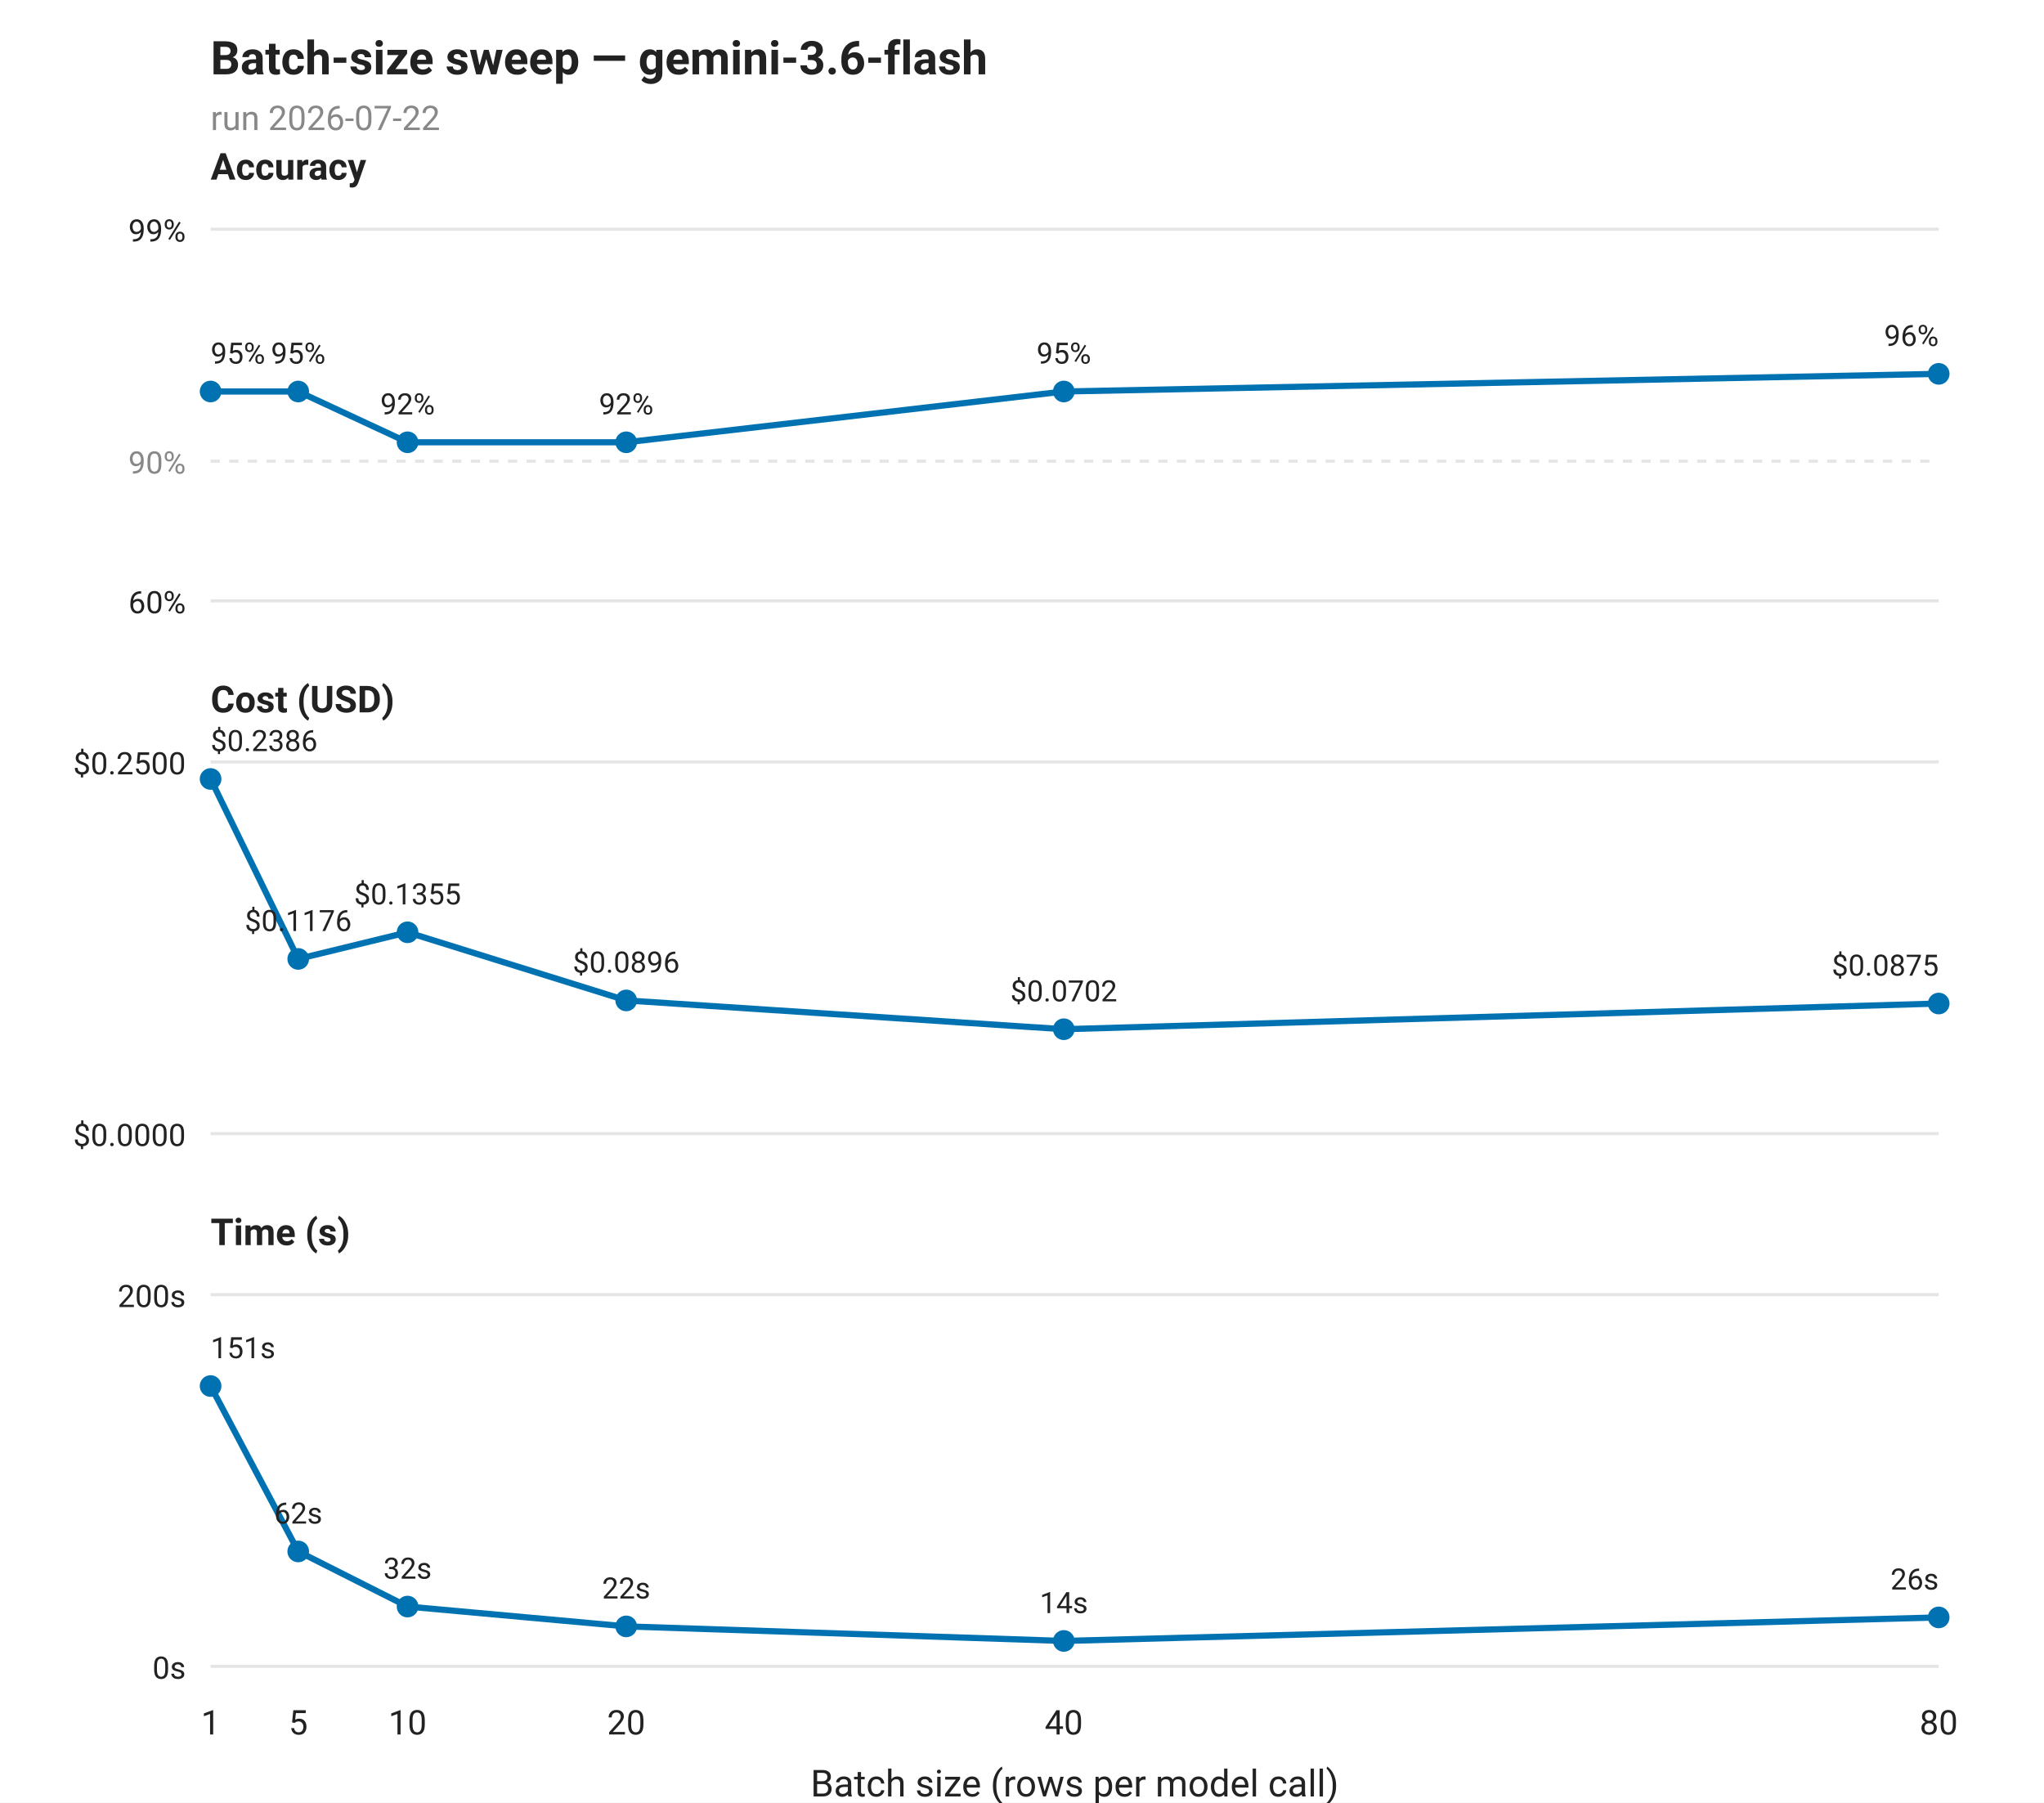
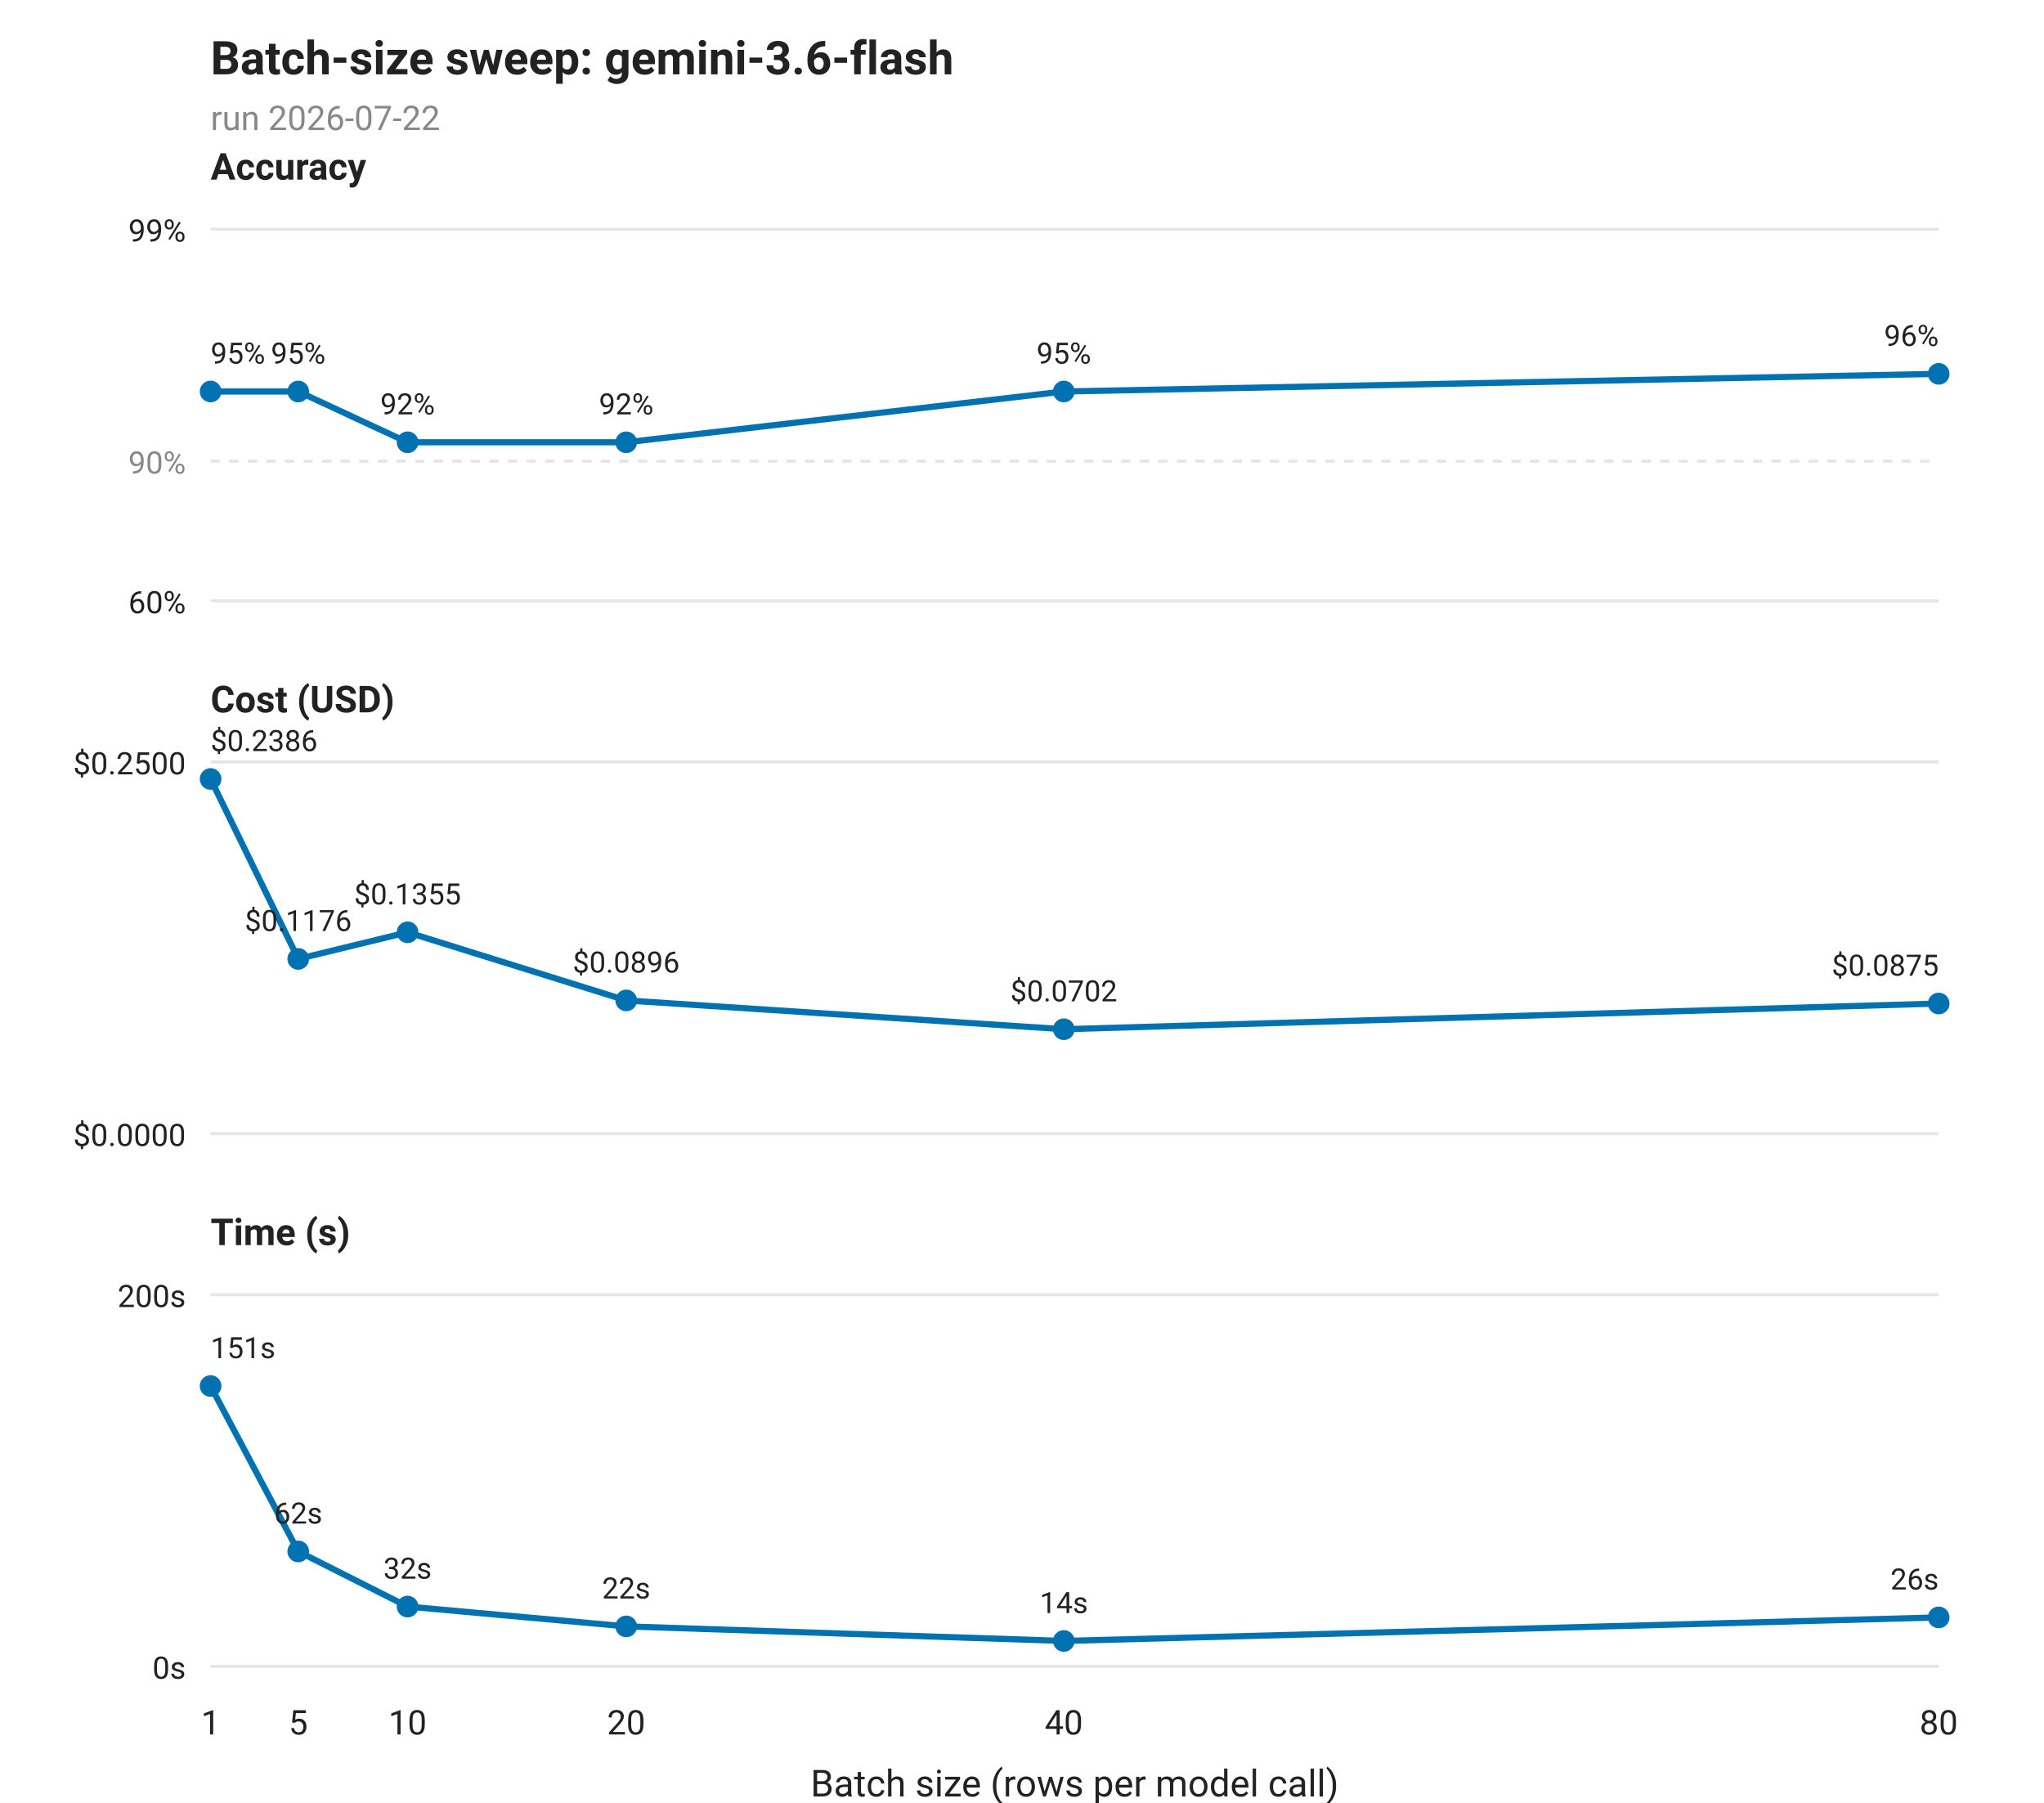
<svg xmlns="http://www.w3.org/2000/svg" width="660" height="582" viewBox="0 0 660 582" font-family="system-ui, -apple-system, Segoe UI, Roboto, sans-serif">
  <rect width="660" height="582" fill="#ffffff" />
-   <text x="68" y="24" font-size="15" font-weight="600" fill="#222222">Batch-size sweep — gemini-3.6-flash</text>
+   <text x="68" y="24" font-size="15" font-weight="600" fill="#222222">Batch-size sweep: gemini-3.6-flash</text>
  <text x="68" y="42" font-size="11" fill="#888888">run 2026-07-22</text>
  <text x="68" y="58" font-size="12" font-weight="600" fill="#222222">Accuracy</text>
  <line x1="68" y1="74" x2="626" y2="74" stroke="#e5e5e5" />
  <line x1="68" y1="194" x2="626" y2="194" stroke="#e5e5e5" />
  <text x="60" y="78" font-size="10" text-anchor="end" fill="#222222">99%</text>
  <text x="60" y="198" font-size="10" text-anchor="end" fill="#222222">60%</text>
  <line x1="68" y1="148.9" x2="626" y2="148.9" stroke="#e5e5e5" stroke-dasharray="3 3" />
  <text x="60" y="152.9" font-size="10" text-anchor="end" fill="#888888">90%</text>
  <polyline points="68.0,126.4 96.3,126.4 131.6,142.8 202.2,142.8 343.5,126.4 626.0,120.7" fill="none" stroke="#0072B2" stroke-width="2" />
  <circle cx="68.0" cy="126.4" r="3.5" fill="#0072B2" />
  <text x="68.0" y="117.4" font-size="9.5" text-anchor="start" fill="#222222">95%</text>
  <circle cx="96.3" cy="126.4" r="3.5" fill="#0072B2" />
  <text x="96.3" y="117.4" font-size="9.5" text-anchor="middle" fill="#222222">95%</text>
  <circle cx="131.6" cy="142.8" r="3.5" fill="#0072B2" />
  <text x="131.6" y="133.8" font-size="9.5" text-anchor="middle" fill="#222222">92%</text>
  <circle cx="202.2" cy="142.8" r="3.5" fill="#0072B2" />
  <text x="202.2" y="133.8" font-size="9.5" text-anchor="middle" fill="#222222">92%</text>
  <circle cx="343.5" cy="126.4" r="3.5" fill="#0072B2" />
  <text x="343.5" y="117.4" font-size="9.5" text-anchor="middle" fill="#222222">95%</text>
  <circle cx="626.0" cy="120.7" r="3.5" fill="#0072B2" />
  <text x="626.0" y="111.7" font-size="9.5" text-anchor="end" fill="#222222">96%</text>
  <text x="68" y="230" font-size="12" font-weight="600" fill="#222222">Cost (USD)</text>
  <line x1="68" y1="246" x2="626" y2="246" stroke="#e5e5e5" />
  <line x1="68" y1="366" x2="626" y2="366" stroke="#e5e5e5" />
  <text x="60" y="250" font-size="10" text-anchor="end" fill="#222222">$0.2500</text>
  <text x="60" y="370" font-size="10" text-anchor="end" fill="#222222">$0.0000</text>
  <polyline points="68.0,251.5 96.3,309.6 131.6,301.0 202.2,323.0 343.5,332.3 626.0,324.0" fill="none" stroke="#0072B2" stroke-width="2" />
  <circle cx="68.0" cy="251.5" r="3.5" fill="#0072B2" />
  <text x="68.0" y="242.5" font-size="9.5" text-anchor="start" fill="#222222">$0.2386</text>
  <circle cx="96.3" cy="309.6" r="3.5" fill="#0072B2" />
  <text x="96.3" y="300.6" font-size="9.5" text-anchor="middle" fill="#222222">$0.1176</text>
  <circle cx="131.6" cy="301.0" r="3.5" fill="#0072B2" />
  <text x="131.6" y="292.0" font-size="9.5" text-anchor="middle" fill="#222222">$0.1355</text>
  <circle cx="202.2" cy="323.0" r="3.5" fill="#0072B2" />
  <text x="202.2" y="314.0" font-size="9.5" text-anchor="middle" fill="#222222">$0.0896</text>
  <circle cx="343.5" cy="332.3" r="3.5" fill="#0072B2" />
  <text x="343.5" y="323.3" font-size="9.5" text-anchor="middle" fill="#222222">$0.0702</text>
  <circle cx="626.0" cy="324.0" r="3.5" fill="#0072B2" />
  <text x="626.0" y="315.0" font-size="9.5" text-anchor="end" fill="#222222">$0.0875</text>
  <text x="68" y="402" font-size="12" font-weight="600" fill="#222222">Time (s)</text>
  <line x1="68" y1="418" x2="626" y2="418" stroke="#e5e5e5" />
  <line x1="68" y1="538" x2="626" y2="538" stroke="#e5e5e5" />
  <text x="60" y="422" font-size="10" text-anchor="end" fill="#222222">200s</text>
  <text x="60" y="542" font-size="10" text-anchor="end" fill="#222222">0s</text>
  <polyline points="68.0,447.5 96.3,500.9 131.6,518.7 202.2,525.1 343.5,529.8 626.0,522.2" fill="none" stroke="#0072B2" stroke-width="2" />
  <circle cx="68.0" cy="447.5" r="3.5" fill="#0072B2" />
  <text x="68.0" y="438.5" font-size="9.5" text-anchor="start" fill="#222222">151s</text>
  <circle cx="96.3" cy="500.9" r="3.5" fill="#0072B2" />
  <text x="96.3" y="491.9" font-size="9.5" text-anchor="middle" fill="#222222">62s</text>
  <circle cx="131.6" cy="518.7" r="3.5" fill="#0072B2" />
  <text x="131.6" y="509.7" font-size="9.5" text-anchor="middle" fill="#222222">32s</text>
  <circle cx="202.2" cy="525.1" r="3.5" fill="#0072B2" />
  <text x="202.2" y="516.1" font-size="9.5" text-anchor="middle" fill="#222222">22s</text>
  <circle cx="343.5" cy="529.8" r="3.5" fill="#0072B2" />
  <text x="343.5" y="520.8" font-size="9.5" text-anchor="middle" fill="#222222">14s</text>
  <circle cx="626.0" cy="522.2" r="3.5" fill="#0072B2" />
  <text x="626.0" y="513.2" font-size="9.5" text-anchor="end" fill="#222222">26s</text>
  <text x="68.0" y="560" font-size="11" text-anchor="middle" fill="#222222">1</text>
  <text x="96.3" y="560" font-size="11" text-anchor="middle" fill="#222222">5</text>
  <text x="131.6" y="560" font-size="11" text-anchor="middle" fill="#222222">10</text>
  <text x="202.2" y="560" font-size="11" text-anchor="middle" fill="#222222">20</text>
  <text x="343.5" y="560" font-size="11" text-anchor="middle" fill="#222222">40</text>
  <text x="626.0" y="560" font-size="11" text-anchor="middle" fill="#222222">80</text>
  <text x="347" y="580" font-size="12" text-anchor="middle" fill="#222222">Batch size (rows per model call)</text>
</svg>
